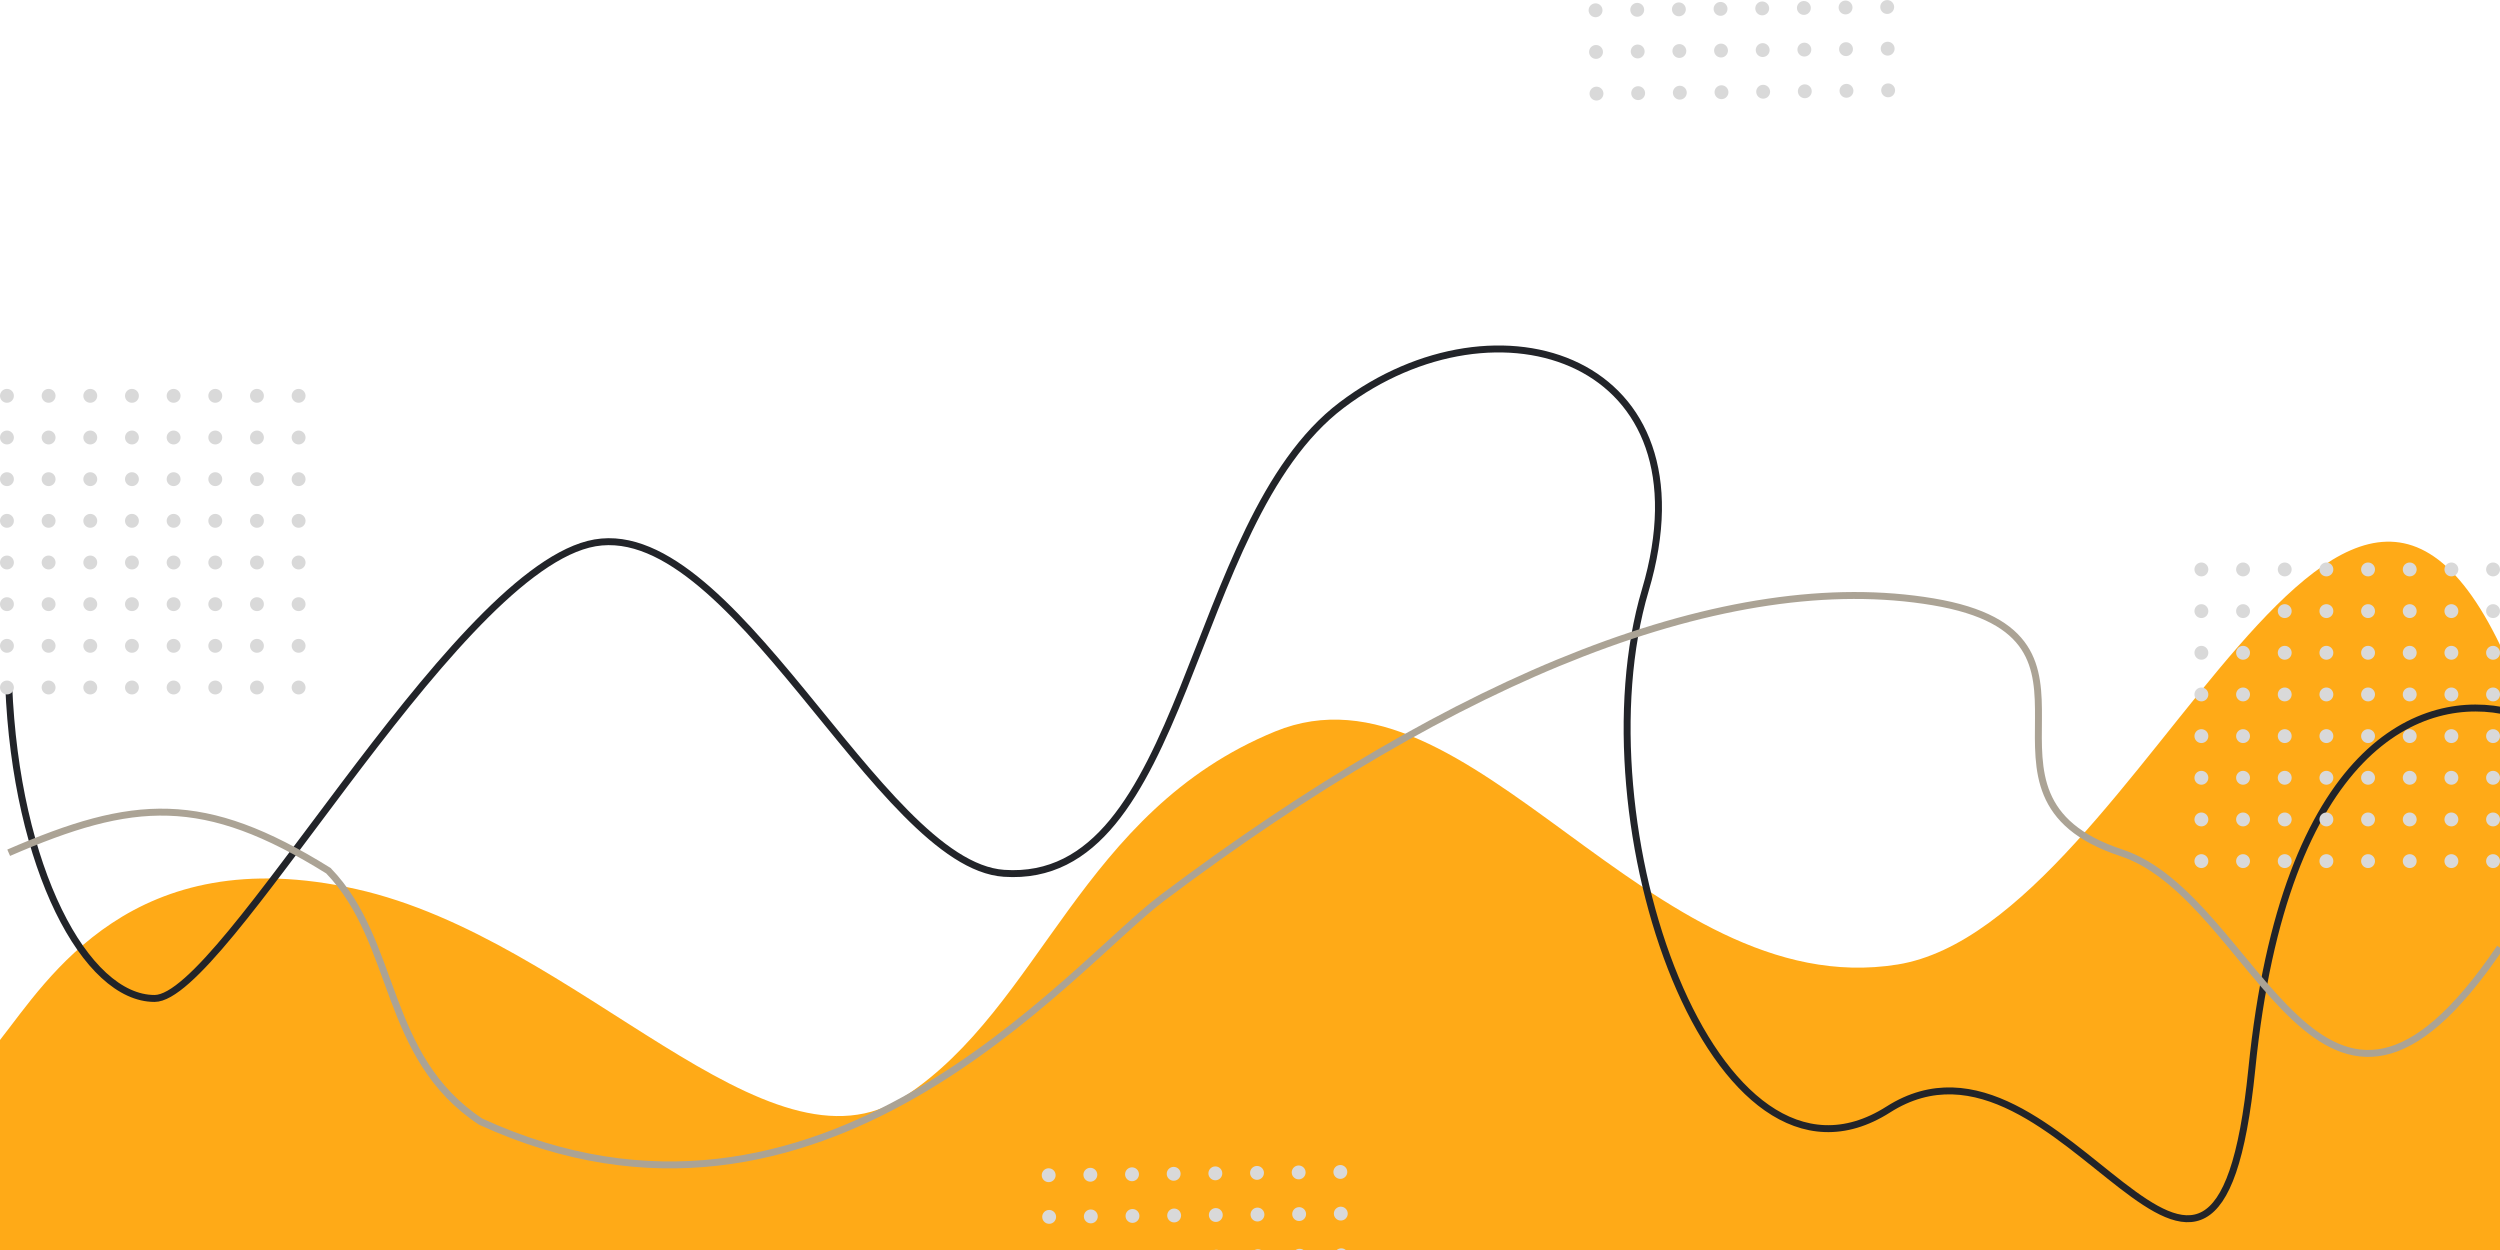
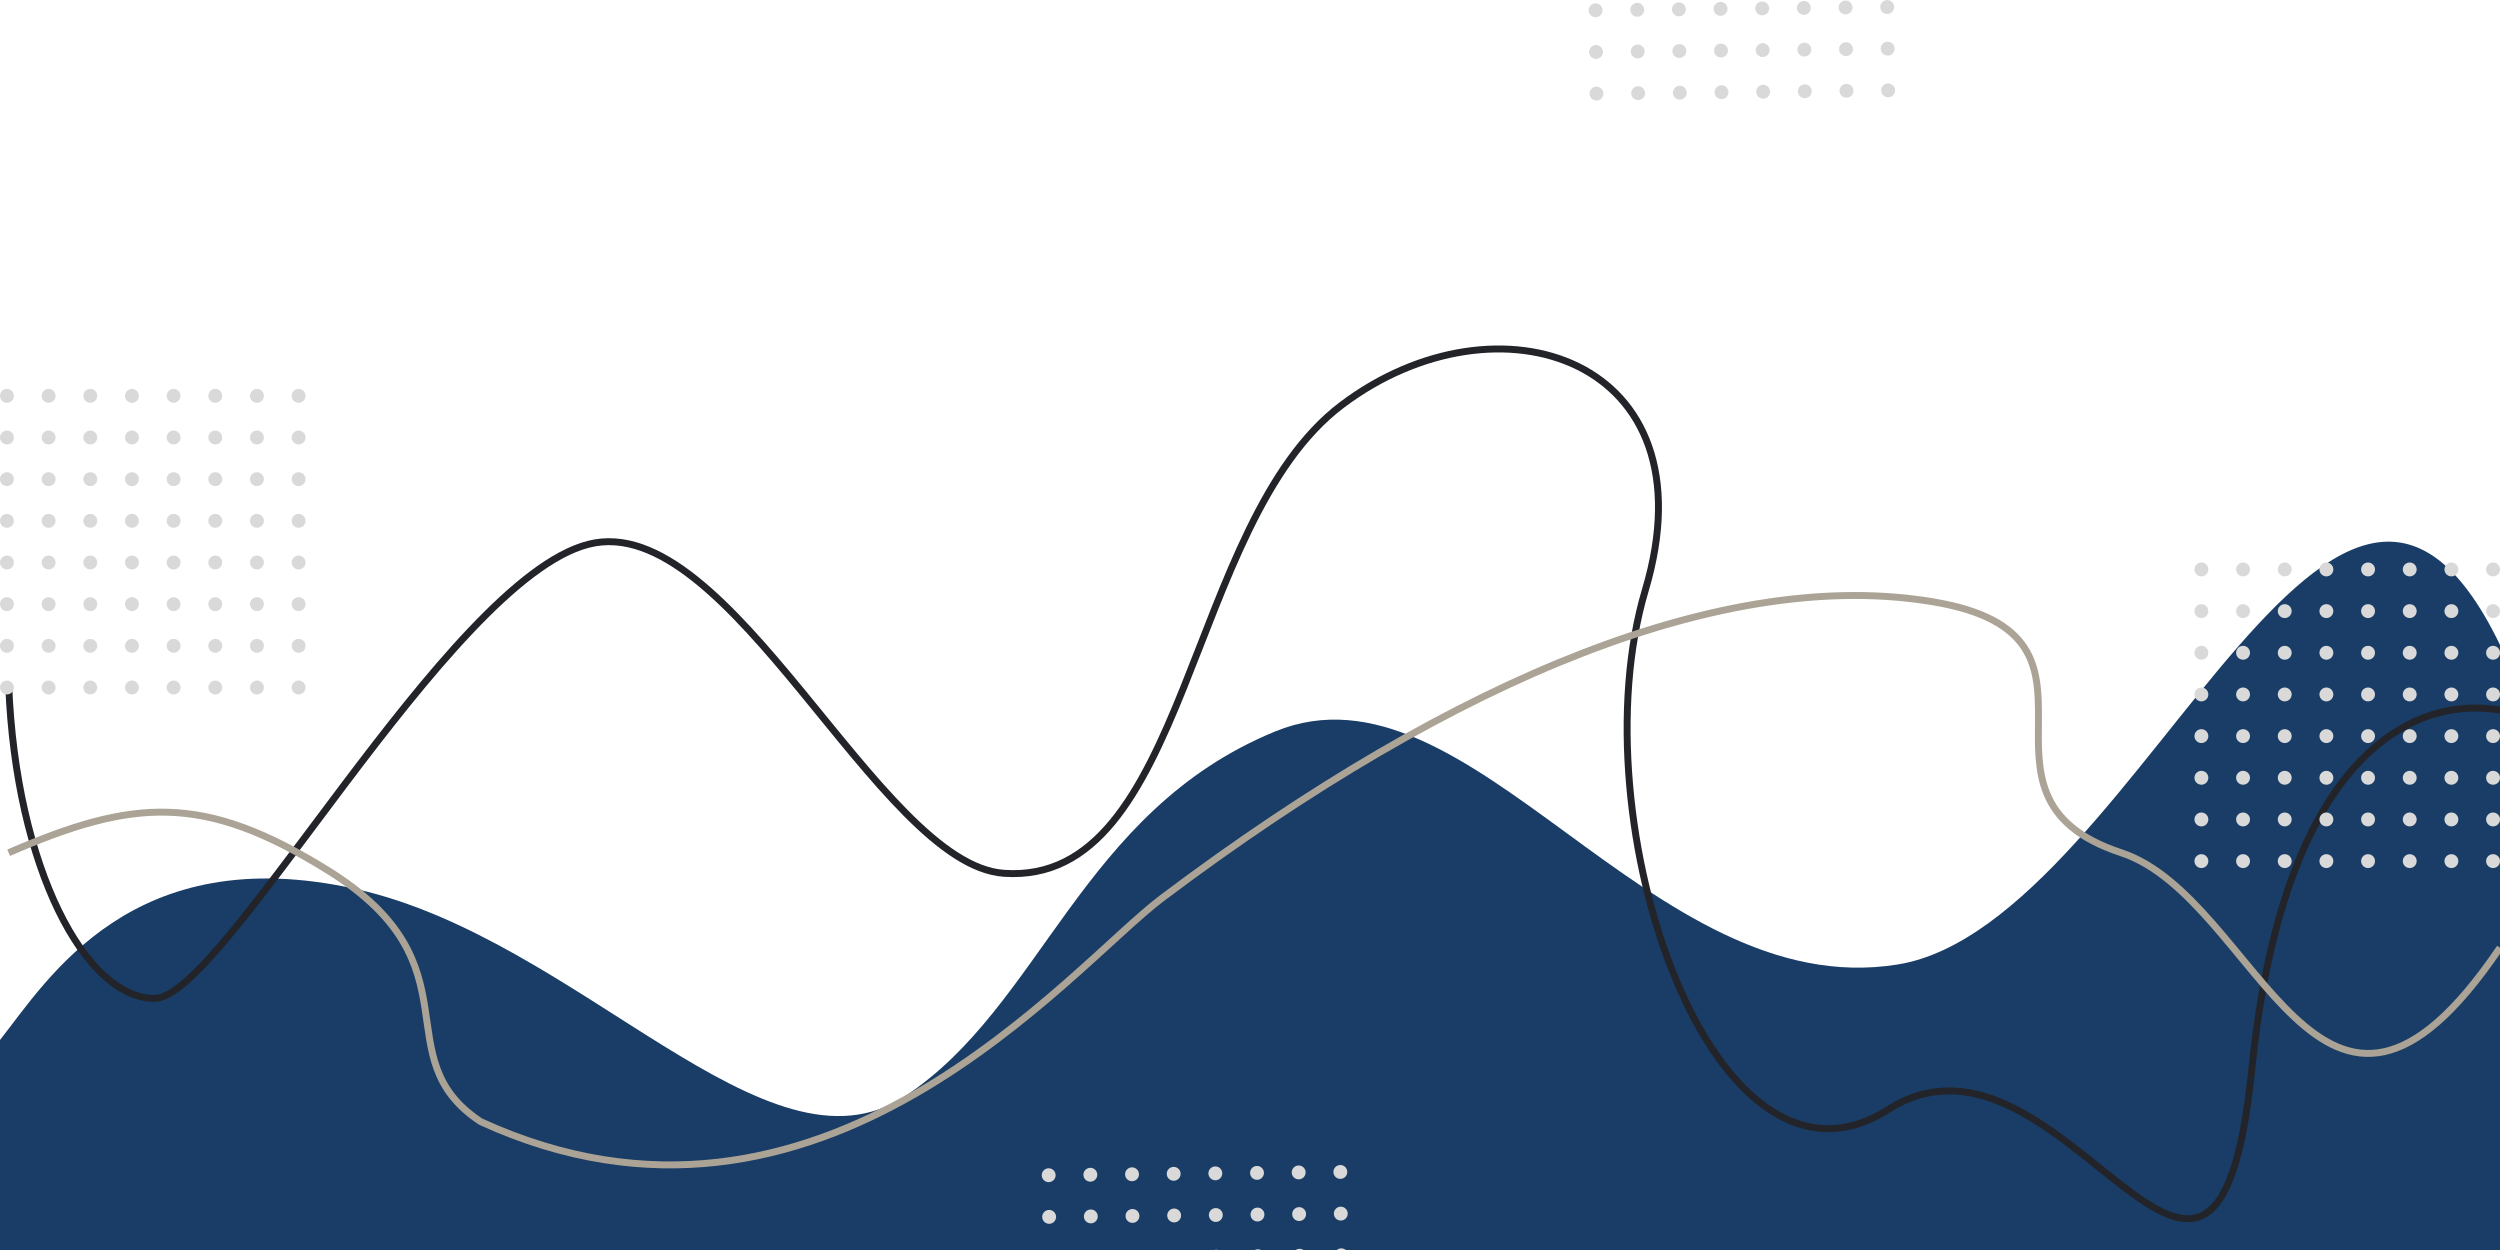
<svg xmlns="http://www.w3.org/2000/svg" width="1440" height="720" viewBox="0 0 1440 720" fill="none">
-   <path d="M205.065 512.083C76.21 483.315 27.576 564.078 0 599.025V720H1452V399.569C1353.73 141.938 1235.9 532.54 1093.01 555.554C950.117 578.568 846.833 375.276 734.523 421.305C622.214 467.333 600.153 579.847 520.935 631.629C441.717 683.411 333.92 540.85 205.065 512.083Z" fill="#FFAA17" />
+   <path d="M205.065 512.083C76.21 483.315 27.576 564.078 0 599.025V720H1452V399.569C1353.73 141.938 1235.9 532.54 1093.01 555.554C950.117 578.568 846.833 375.276 734.523 421.305C622.214 467.333 600.153 579.847 520.935 631.629C441.717 683.411 333.92 540.85 205.065 512.083Z" fill="#193D66" />
  <path d="M1446 410.296C1395.52 397.638 1315.86 428.832 1297.06 615.72C1275.77 827.249 1188.1 575.109 1087.64 639.072C987.176 703.034 907.94 473.756 947.691 339.973C987.442 206.191 862.628 165.37 772.758 233.369C682.888 301.368 684.465 510.31 578.279 503.025C505.832 498.055 420.393 292.524 338.924 313.507C257.455 334.489 128.555 575.109 89.02 575.109C49.484 575.109 9.212 500.549 5 394.515" stroke="#222429" stroke-width="4" />
-   <path d="M5 491.182C76.871 459.978 117.19 456.726 189.176 501.527C229.065 542.904 220.41 608.73 276.833 646.059C472.644 735.907 616.44 557.124 669.315 517.33C840.708 388.343 995.81 326.823 1113.51 346.65C1231.2 366.476 1121.43 458.065 1221.84 491.182C1301.13 517.33 1336.08 699.464 1440 545.863" stroke="#ABA395" stroke-width="4" />
+   <path d="M5 491.182C76.871 459.978 117.19 456.726 189.176 501.527C276.833 556.079 220.41 608.73 276.833 646.059C472.644 735.907 616.44 557.124 669.315 517.33C840.708 388.343 995.81 326.823 1113.51 346.65C1231.2 366.476 1121.43 458.065 1221.84 491.182C1301.13 517.33 1336.08 699.464 1440 545.863" stroke="#ABA395" stroke-width="4" />
  <circle cx="4" cy="228" r="4" fill="#D9D9D9" />
  <circle cx="4" cy="324" r="4" fill="#D9D9D9" />
  <circle cx="4" cy="276" r="4" fill="#D9D9D9" />
  <circle cx="4" cy="372" r="4" fill="#D9D9D9" />
  <circle cx="4" cy="252" r="4" fill="#D9D9D9" />
  <circle cx="4" cy="348" r="4" fill="#D9D9D9" />
  <circle cx="4" cy="300" r="4" fill="#D9D9D9" />
  <circle cx="4" cy="396" r="4" fill="#D9D9D9" />
  <circle cx="100" cy="228" r="4" fill="#D9D9D9" />
  <circle cx="100" cy="324" r="4" fill="#D9D9D9" />
  <circle cx="100" cy="276" r="4" fill="#D9D9D9" />
  <circle cx="100" cy="372" r="4" fill="#D9D9D9" />
  <circle cx="100" cy="252" r="4" fill="#D9D9D9" />
  <circle cx="100" cy="348" r="4" fill="#D9D9D9" />
  <circle cx="100" cy="300" r="4" fill="#D9D9D9" />
  <circle cx="100" cy="396" r="4" fill="#D9D9D9" />
  <circle cx="52" cy="228" r="4" fill="#D9D9D9" />
  <circle cx="52" cy="324" r="4" fill="#D9D9D9" />
  <circle cx="52" cy="276" r="4" fill="#D9D9D9" />
  <circle cx="52" cy="372" r="4" fill="#D9D9D9" />
  <circle cx="52" cy="252" r="4" fill="#D9D9D9" />
  <circle cx="52" cy="348" r="4" fill="#D9D9D9" />
  <circle cx="52" cy="300" r="4" fill="#D9D9D9" />
  <circle cx="52" cy="396" r="4" fill="#D9D9D9" />
  <circle cx="148" cy="228" r="4" fill="#D9D9D9" />
  <circle cx="148" cy="324" r="4" fill="#D9D9D9" />
  <circle cx="148" cy="276" r="4" fill="#D9D9D9" />
  <circle cx="148" cy="372" r="4" fill="#D9D9D9" />
  <circle cx="148" cy="252" r="4" fill="#D9D9D9" />
  <circle cx="148" cy="348" r="4" fill="#D9D9D9" />
  <circle cx="148" cy="300" r="4" fill="#D9D9D9" />
  <circle cx="148" cy="396" r="4" fill="#D9D9D9" />
  <circle cx="28" cy="228" r="4" fill="#D9D9D9" />
  <circle cx="28" cy="324" r="4" fill="#D9D9D9" />
  <circle cx="28" cy="276" r="4" fill="#D9D9D9" />
  <circle cx="28" cy="372" r="4" fill="#D9D9D9" />
  <circle cx="28" cy="252" r="4" fill="#D9D9D9" />
  <circle cx="28" cy="348" r="4" fill="#D9D9D9" />
  <circle cx="28" cy="300" r="4" fill="#D9D9D9" />
  <circle cx="28" cy="396" r="4" fill="#D9D9D9" />
  <circle cx="124" cy="228" r="4" fill="#D9D9D9" />
  <circle cx="124" cy="324" r="4" fill="#D9D9D9" />
  <circle cx="124" cy="276" r="4" fill="#D9D9D9" />
  <circle cx="124" cy="372" r="4" fill="#D9D9D9" />
  <circle cx="124" cy="252" r="4" fill="#D9D9D9" />
  <circle cx="124" cy="348" r="4" fill="#D9D9D9" />
  <circle cx="124" cy="300" r="4" fill="#D9D9D9" />
  <circle cx="124" cy="396" r="4" fill="#D9D9D9" />
  <circle cx="76" cy="228" r="4" fill="#D9D9D9" />
  <circle cx="76" cy="324" r="4" fill="#D9D9D9" />
  <circle cx="76" cy="276" r="4" fill="#D9D9D9" />
  <circle cx="76" cy="372" r="4" fill="#D9D9D9" />
  <circle cx="76" cy="252" r="4" fill="#D9D9D9" />
  <circle cx="76" cy="348" r="4" fill="#D9D9D9" />
  <circle cx="76" cy="300" r="4" fill="#D9D9D9" />
  <circle cx="76" cy="396" r="4" fill="#D9D9D9" />
  <circle cx="172" cy="228" r="4" fill="#D9D9D9" />
  <circle cx="172" cy="324" r="4" fill="#D9D9D9" />
  <circle cx="172" cy="276" r="4" fill="#D9D9D9" />
  <circle cx="172" cy="372" r="4" fill="#D9D9D9" />
  <circle cx="172" cy="252" r="4" fill="#D9D9D9" />
  <circle cx="172" cy="348" r="4" fill="#D9D9D9" />
  <circle cx="172" cy="300" r="4" fill="#D9D9D9" />
  <circle cx="172" cy="396" r="4" fill="#D9D9D9" />
  <circle cx="772.302" cy="699.043" r="4" transform="rotate(179.359 772.302 699.043)" fill="#D9D9D9" />
  <circle cx="772.571" cy="723.042" r="4" transform="rotate(179.359 772.571 723.042)" fill="#D9D9D9" />
  <circle cx="772.034" cy="675.044" r="4" transform="rotate(179.359 772.034 675.044)" fill="#D9D9D9" />
  <circle cx="676.309" cy="700.117" r="4" transform="rotate(179.359 676.309 700.117)" fill="#D9D9D9" />
  <circle cx="676.04" cy="676.118" r="4" transform="rotate(179.359 676.04 676.118)" fill="#D9D9D9" />
  <circle cx="724.305" cy="699.58" r="4" transform="rotate(179.359 724.305 699.58)" fill="#D9D9D9" />
  <circle cx="724.574" cy="723.578" r="4" transform="rotate(179.359 724.574 723.578)" fill="#D9D9D9" />
  <circle cx="724.037" cy="675.581" r="4" transform="rotate(179.359 724.037 675.581)" fill="#D9D9D9" />
  <circle cx="628.311" cy="700.653" r="4" transform="rotate(179.359 628.311 700.653)" fill="#D9D9D9" />
  <circle cx="628.043" cy="676.655" r="4" transform="rotate(179.359 628.043 676.655)" fill="#D9D9D9" />
  <circle cx="748.304" cy="699.311" r="4" transform="rotate(179.359 748.304 699.311)" fill="#D9D9D9" />
  <circle cx="748.572" cy="723.31" r="4" transform="rotate(179.359 748.572 723.31)" fill="#D9D9D9" />
  <circle cx="748.036" cy="675.313" r="4" transform="rotate(179.359 748.036 675.313)" fill="#D9D9D9" />
  <circle cx="652.31" cy="700.385" r="4" transform="rotate(179.359 652.31 700.385)" fill="#D9D9D9" />
  <circle cx="652.041" cy="676.387" r="4" transform="rotate(179.359 652.041 676.387)" fill="#D9D9D9" />
  <circle cx="700.307" cy="699.848" r="4" transform="rotate(179.359 700.307 699.848)" fill="#D9D9D9" />
  <circle cx="700.575" cy="723.847" r="4" transform="rotate(179.359 700.575 723.847)" fill="#D9D9D9" />
  <circle cx="700.039" cy="675.85" r="4" transform="rotate(179.359 700.039 675.85)" fill="#D9D9D9" />
  <circle cx="604.313" cy="700.922" r="4" transform="rotate(179.359 604.313 700.922)" fill="#D9D9D9" />
  <circle cx="604.044" cy="676.923" r="4" transform="rotate(179.359 604.044 676.923)" fill="#D9D9D9" />
  <circle cx="1087.3" cy="28.043" r="4" transform="rotate(179.359 1087.3 28.043)" fill="#D9D9D9" />
  <circle cx="1087.57" cy="52.042" r="4" transform="rotate(179.359 1087.57 52.0416)" fill="#D9D9D9" />
  <circle cx="1087.03" cy="4.044" r="4" transform="rotate(179.359 1087.03 4.04449)" fill="#D9D9D9" />
  <circle cx="991.309" cy="29.116" r="4" transform="rotate(179.359 991.309 29.1165)" fill="#D9D9D9" />
  <circle cx="991.577" cy="53.115" r="4" transform="rotate(179.359 991.577 53.1151)" fill="#D9D9D9" />
  <circle cx="991.04" cy="5.118" r="4" transform="rotate(179.359 991.04 5.11798)" fill="#D9D9D9" />
-   <circle cx="1039.31" cy="28.58" r="4" transform="rotate(179.359 1039.31 28.5798)" fill="#D9D9D9" />
-   <circle cx="1039.57" cy="52.578" r="4" transform="rotate(179.359 1039.57 52.5783)" fill="#D9D9D9" />
+   <circle cx="1039.31" cy="28.58" r="4" transform="rotate(179.359 1039.31 28.5797)" fill="#D9D9D9" />
+   <circle cx="1039.57" cy="52.578" r="4" transform="rotate(179.359 1039.57 52.5782)" fill="#D9D9D9" />
  <circle cx="1039.04" cy="4.581" r="4" transform="rotate(179.359 1039.04 4.58136)" fill="#D9D9D9" />
  <circle cx="943.311" cy="29.653" r="4" transform="rotate(179.359 943.311 29.6534)" fill="#D9D9D9" />
  <circle cx="943.58" cy="53.652" r="4" transform="rotate(179.359 943.58 53.6519)" fill="#D9D9D9" />
  <circle cx="943.043" cy="5.655" r="4" transform="rotate(179.359 943.043 5.65485)" fill="#D9D9D9" />
  <circle cx="1063.3" cy="28.311" r="4" transform="rotate(179.359 1063.3 28.3113)" fill="#D9D9D9" />
  <circle cx="1063.57" cy="52.31" r="4" transform="rotate(179.359 1063.57 52.3099)" fill="#D9D9D9" />
  <circle cx="1063.04" cy="4.313" r="4" transform="rotate(179.359 1063.04 4.3128)" fill="#D9D9D9" />
-   <circle cx="967.31" cy="29.385" r="4" transform="rotate(179.359 967.31 29.3849)" fill="#D9D9D9" />
-   <circle cx="967.578" cy="53.383" r="4" transform="rotate(179.359 967.578 53.3835)" fill="#D9D9D9" />
+   <circle cx="967.31" cy="29.385" r="4" transform="rotate(179.359 967.31 29.3848)" fill="#D9D9D9" />
+   <circle cx="967.578" cy="53.383" r="4" transform="rotate(179.359 967.578 53.3834)" fill="#D9D9D9" />
  <circle cx="967.041" cy="5.387" r="4" transform="rotate(179.359 967.041 5.38653)" fill="#D9D9D9" />
  <circle cx="1015.31" cy="28.848" r="4" transform="rotate(179.359 1015.31 28.8482)" fill="#D9D9D9" />
  <circle cx="1015.58" cy="52.847" r="4" transform="rotate(179.359 1015.58 52.8467)" fill="#D9D9D9" />
  <circle cx="1015.04" cy="4.85" r="4" transform="rotate(179.359 1015.04 4.84967)" fill="#D9D9D9" />
  <circle cx="919.313" cy="29.922" r="4" transform="rotate(179.359 919.313 29.9217)" fill="#D9D9D9" />
  <circle cx="919.581" cy="53.92" r="4" transform="rotate(179.359 919.581 53.9202)" fill="#D9D9D9" />
  <circle cx="919.044" cy="5.923" r="4" transform="rotate(179.359 919.044 5.92316)" fill="#D9D9D9" />
  <circle cx="1268" cy="328" r="4" fill="#D9D9D9" />
  <circle cx="1268" cy="424" r="4" fill="#D9D9D9" />
  <circle cx="1268" cy="376" r="4" fill="#D9D9D9" />
  <circle cx="1268" cy="472" r="4" fill="#D9D9D9" />
  <circle cx="1268" cy="352" r="4" fill="#D9D9D9" />
  <circle cx="1268" cy="448" r="4" fill="#D9D9D9" />
  <circle cx="1268" cy="400" r="4" fill="#D9D9D9" />
  <circle cx="1268" cy="496" r="4" fill="#D9D9D9" />
  <circle cx="1364" cy="328" r="4" fill="#D9D9D9" />
  <circle cx="1364" cy="424" r="4" fill="#D9D9D9" />
  <circle cx="1364" cy="376" r="4" fill="#D9D9D9" />
  <circle cx="1364" cy="472" r="4" fill="#D9D9D9" />
  <circle cx="1364" cy="352" r="4" fill="#D9D9D9" />
  <circle cx="1364" cy="448" r="4" fill="#D9D9D9" />
  <circle cx="1364" cy="400" r="4" fill="#D9D9D9" />
  <circle cx="1364" cy="496" r="4" fill="#D9D9D9" />
  <circle cx="1316" cy="328" r="4" fill="#D9D9D9" />
  <circle cx="1316" cy="424" r="4" fill="#D9D9D9" />
  <circle cx="1316" cy="376" r="4" fill="#D9D9D9" />
  <circle cx="1316" cy="472" r="4" fill="#D9D9D9" />
  <circle cx="1316" cy="352" r="4" fill="#D9D9D9" />
  <circle cx="1316" cy="448" r="4" fill="#D9D9D9" />
  <circle cx="1316" cy="400" r="4" fill="#D9D9D9" />
  <circle cx="1316" cy="496" r="4" fill="#D9D9D9" />
  <circle cx="1412" cy="328" r="4" fill="#D9D9D9" />
  <circle cx="1412" cy="424" r="4" fill="#D9D9D9" />
  <circle cx="1412" cy="376" r="4" fill="#D9D9D9" />
  <circle cx="1412" cy="472" r="4" fill="#D9D9D9" />
  <circle cx="1412" cy="352" r="4" fill="#D9D9D9" />
  <circle cx="1412" cy="448" r="4" fill="#D9D9D9" />
  <circle cx="1412" cy="400" r="4" fill="#D9D9D9" />
  <circle cx="1412" cy="496" r="4" fill="#D9D9D9" />
  <circle cx="1292" cy="328" r="4" fill="#D9D9D9" />
  <circle cx="1292" cy="424" r="4" fill="#D9D9D9" />
  <circle cx="1292" cy="376" r="4" fill="#D9D9D9" />
  <circle cx="1292" cy="472" r="4" fill="#D9D9D9" />
  <circle cx="1292" cy="352" r="4" fill="#D9D9D9" />
  <circle cx="1292" cy="448" r="4" fill="#D9D9D9" />
  <circle cx="1292" cy="400" r="4" fill="#D9D9D9" />
  <circle cx="1292" cy="496" r="4" fill="#D9D9D9" />
  <circle cx="1388" cy="328" r="4" fill="#D9D9D9" />
  <circle cx="1388" cy="424" r="4" fill="#D9D9D9" />
  <circle cx="1388" cy="376" r="4" fill="#D9D9D9" />
  <circle cx="1388" cy="472" r="4" fill="#D9D9D9" />
  <circle cx="1388" cy="352" r="4" fill="#D9D9D9" />
  <circle cx="1388" cy="448" r="4" fill="#D9D9D9" />
  <circle cx="1388" cy="400" r="4" fill="#D9D9D9" />
  <circle cx="1388" cy="496" r="4" fill="#D9D9D9" />
  <circle cx="1340" cy="328" r="4" fill="#D9D9D9" />
  <circle cx="1340" cy="424" r="4" fill="#D9D9D9" />
  <circle cx="1340" cy="376" r="4" fill="#D9D9D9" />
  <circle cx="1340" cy="472" r="4" fill="#D9D9D9" />
  <circle cx="1340" cy="352" r="4" fill="#D9D9D9" />
  <circle cx="1340" cy="448" r="4" fill="#D9D9D9" />
  <circle cx="1340" cy="400" r="4" fill="#D9D9D9" />
  <circle cx="1340" cy="496" r="4" fill="#D9D9D9" />
  <circle cx="1436" cy="328" r="4" fill="#D9D9D9" />
  <circle cx="1436" cy="424" r="4" fill="#D9D9D9" />
  <circle cx="1436" cy="376" r="4" fill="#D9D9D9" />
  <circle cx="1436" cy="472" r="4" fill="#D9D9D9" />
  <circle cx="1436" cy="352" r="4" fill="#D9D9D9" />
  <circle cx="1436" cy="448" r="4" fill="#D9D9D9" />
  <circle cx="1436" cy="400" r="4" fill="#D9D9D9" />
  <circle cx="1436" cy="496" r="4" fill="#D9D9D9" />
</svg>
